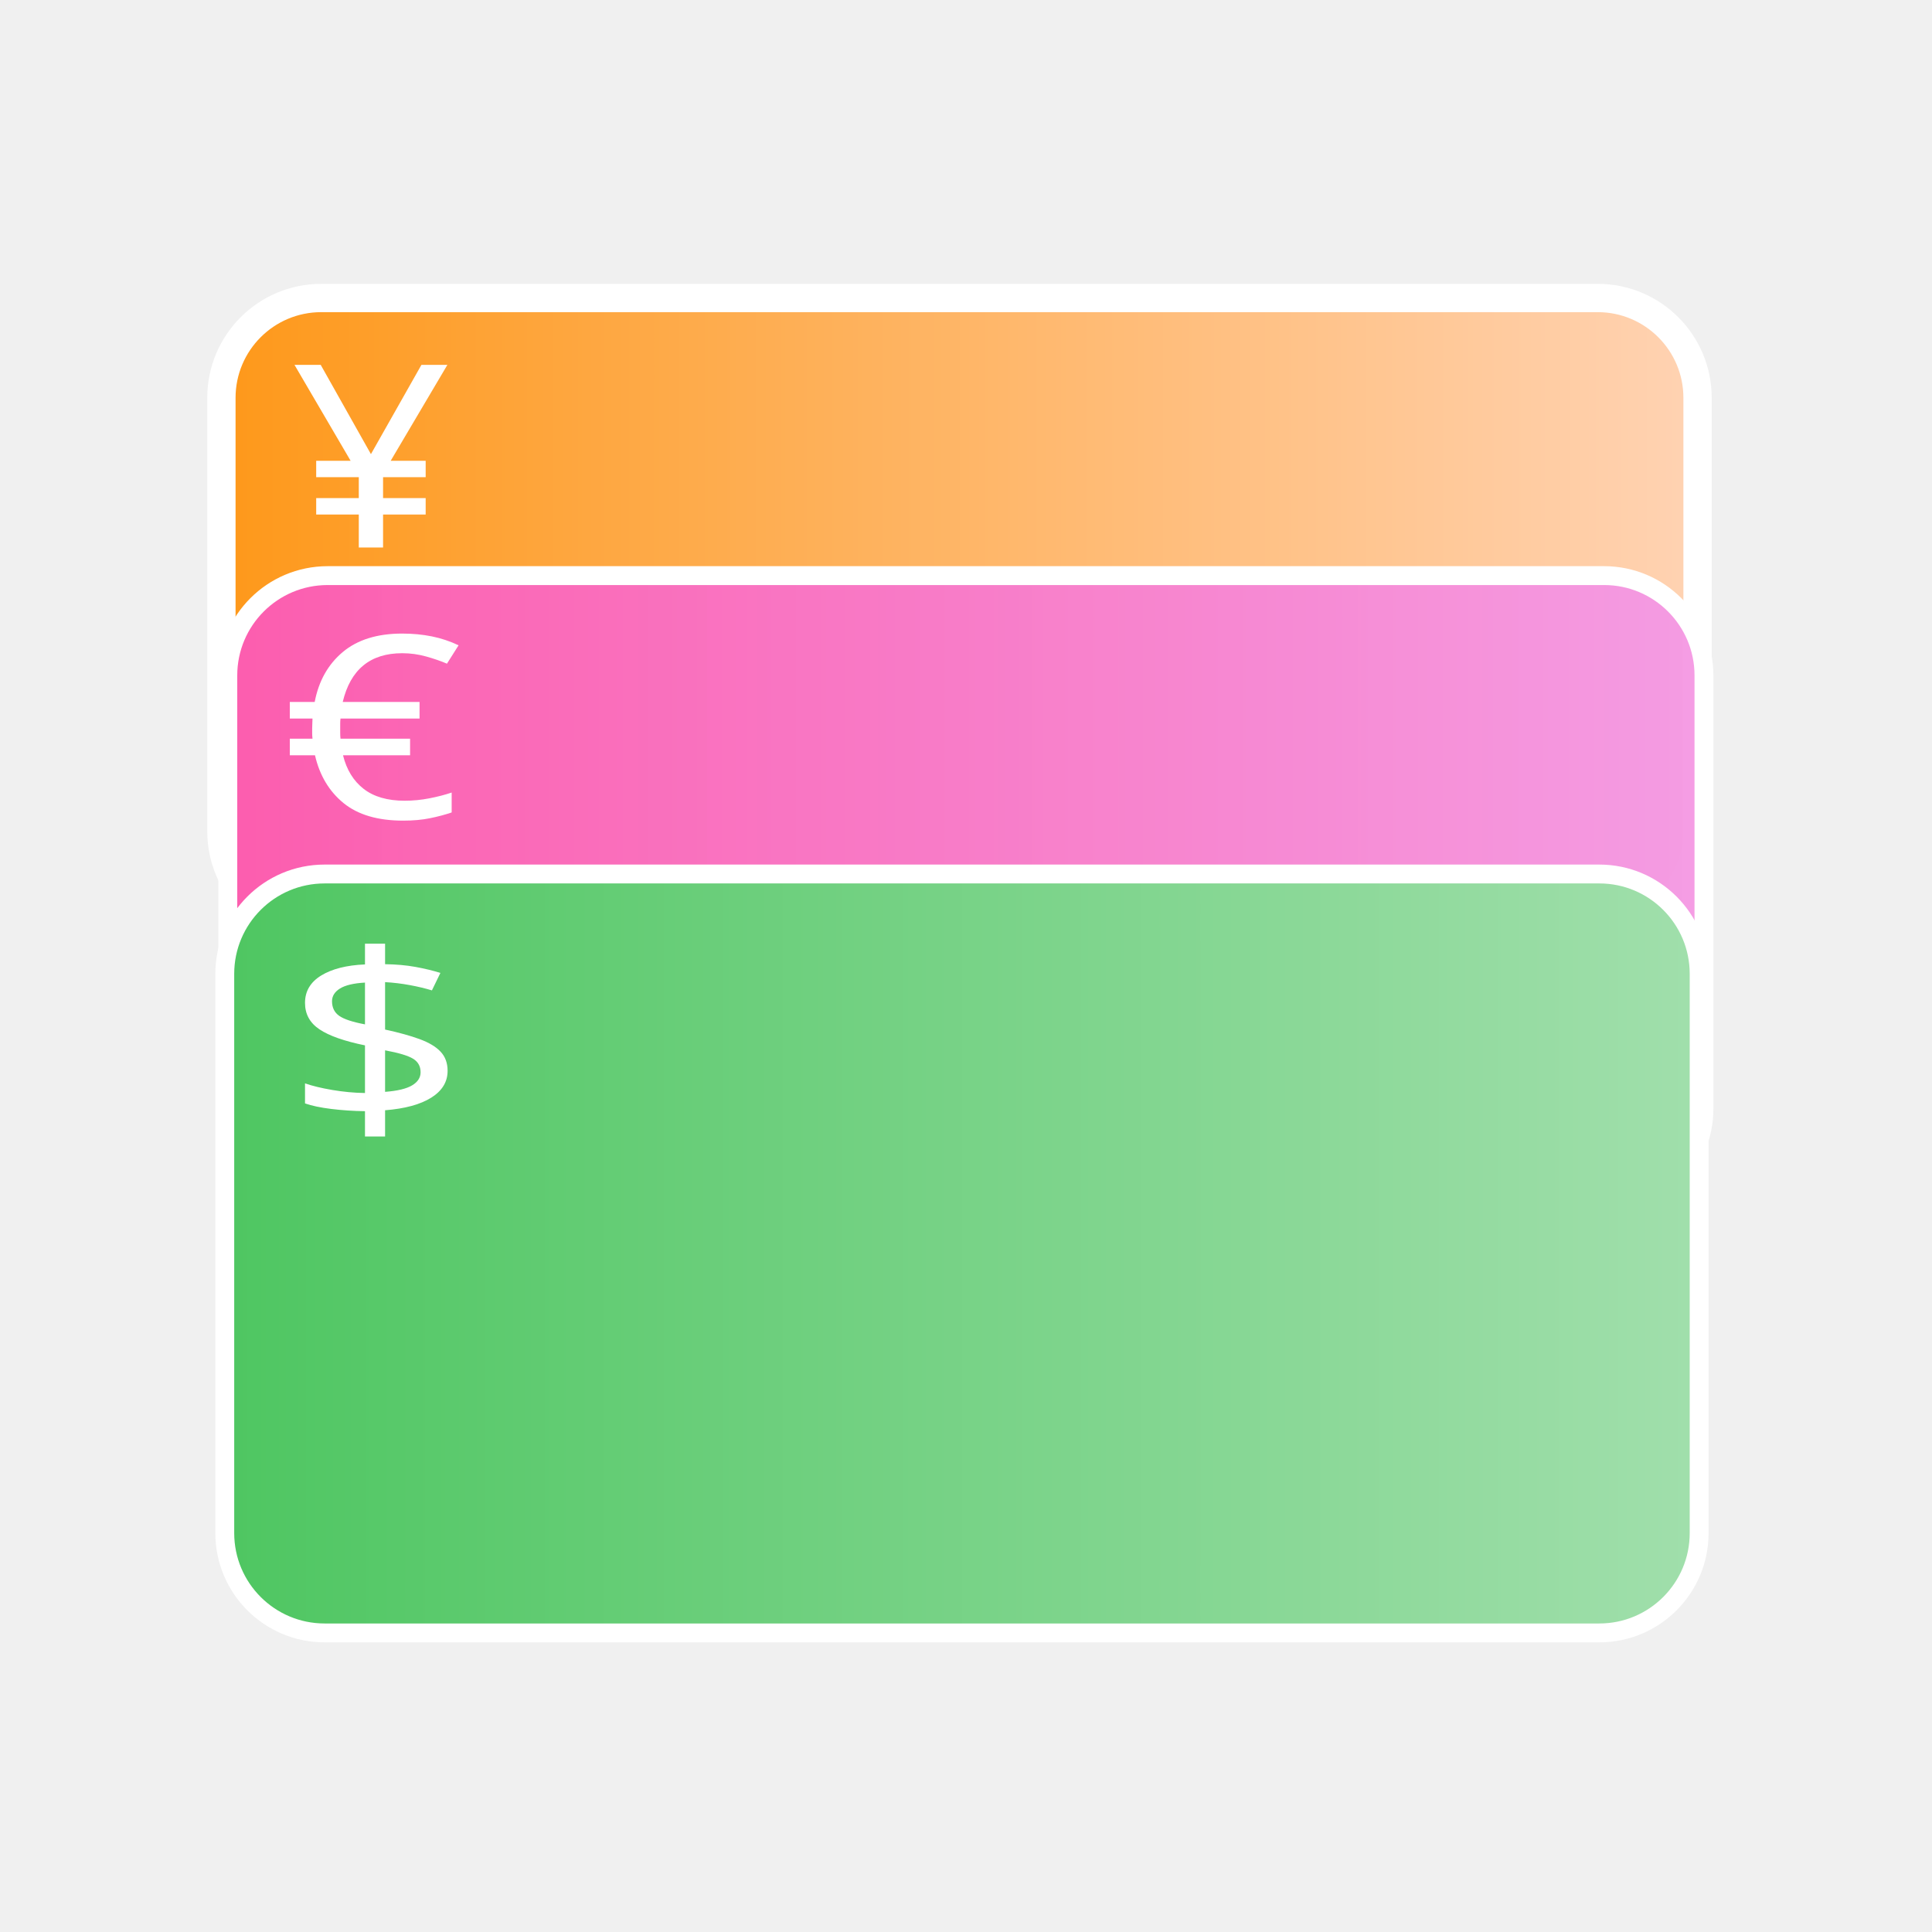
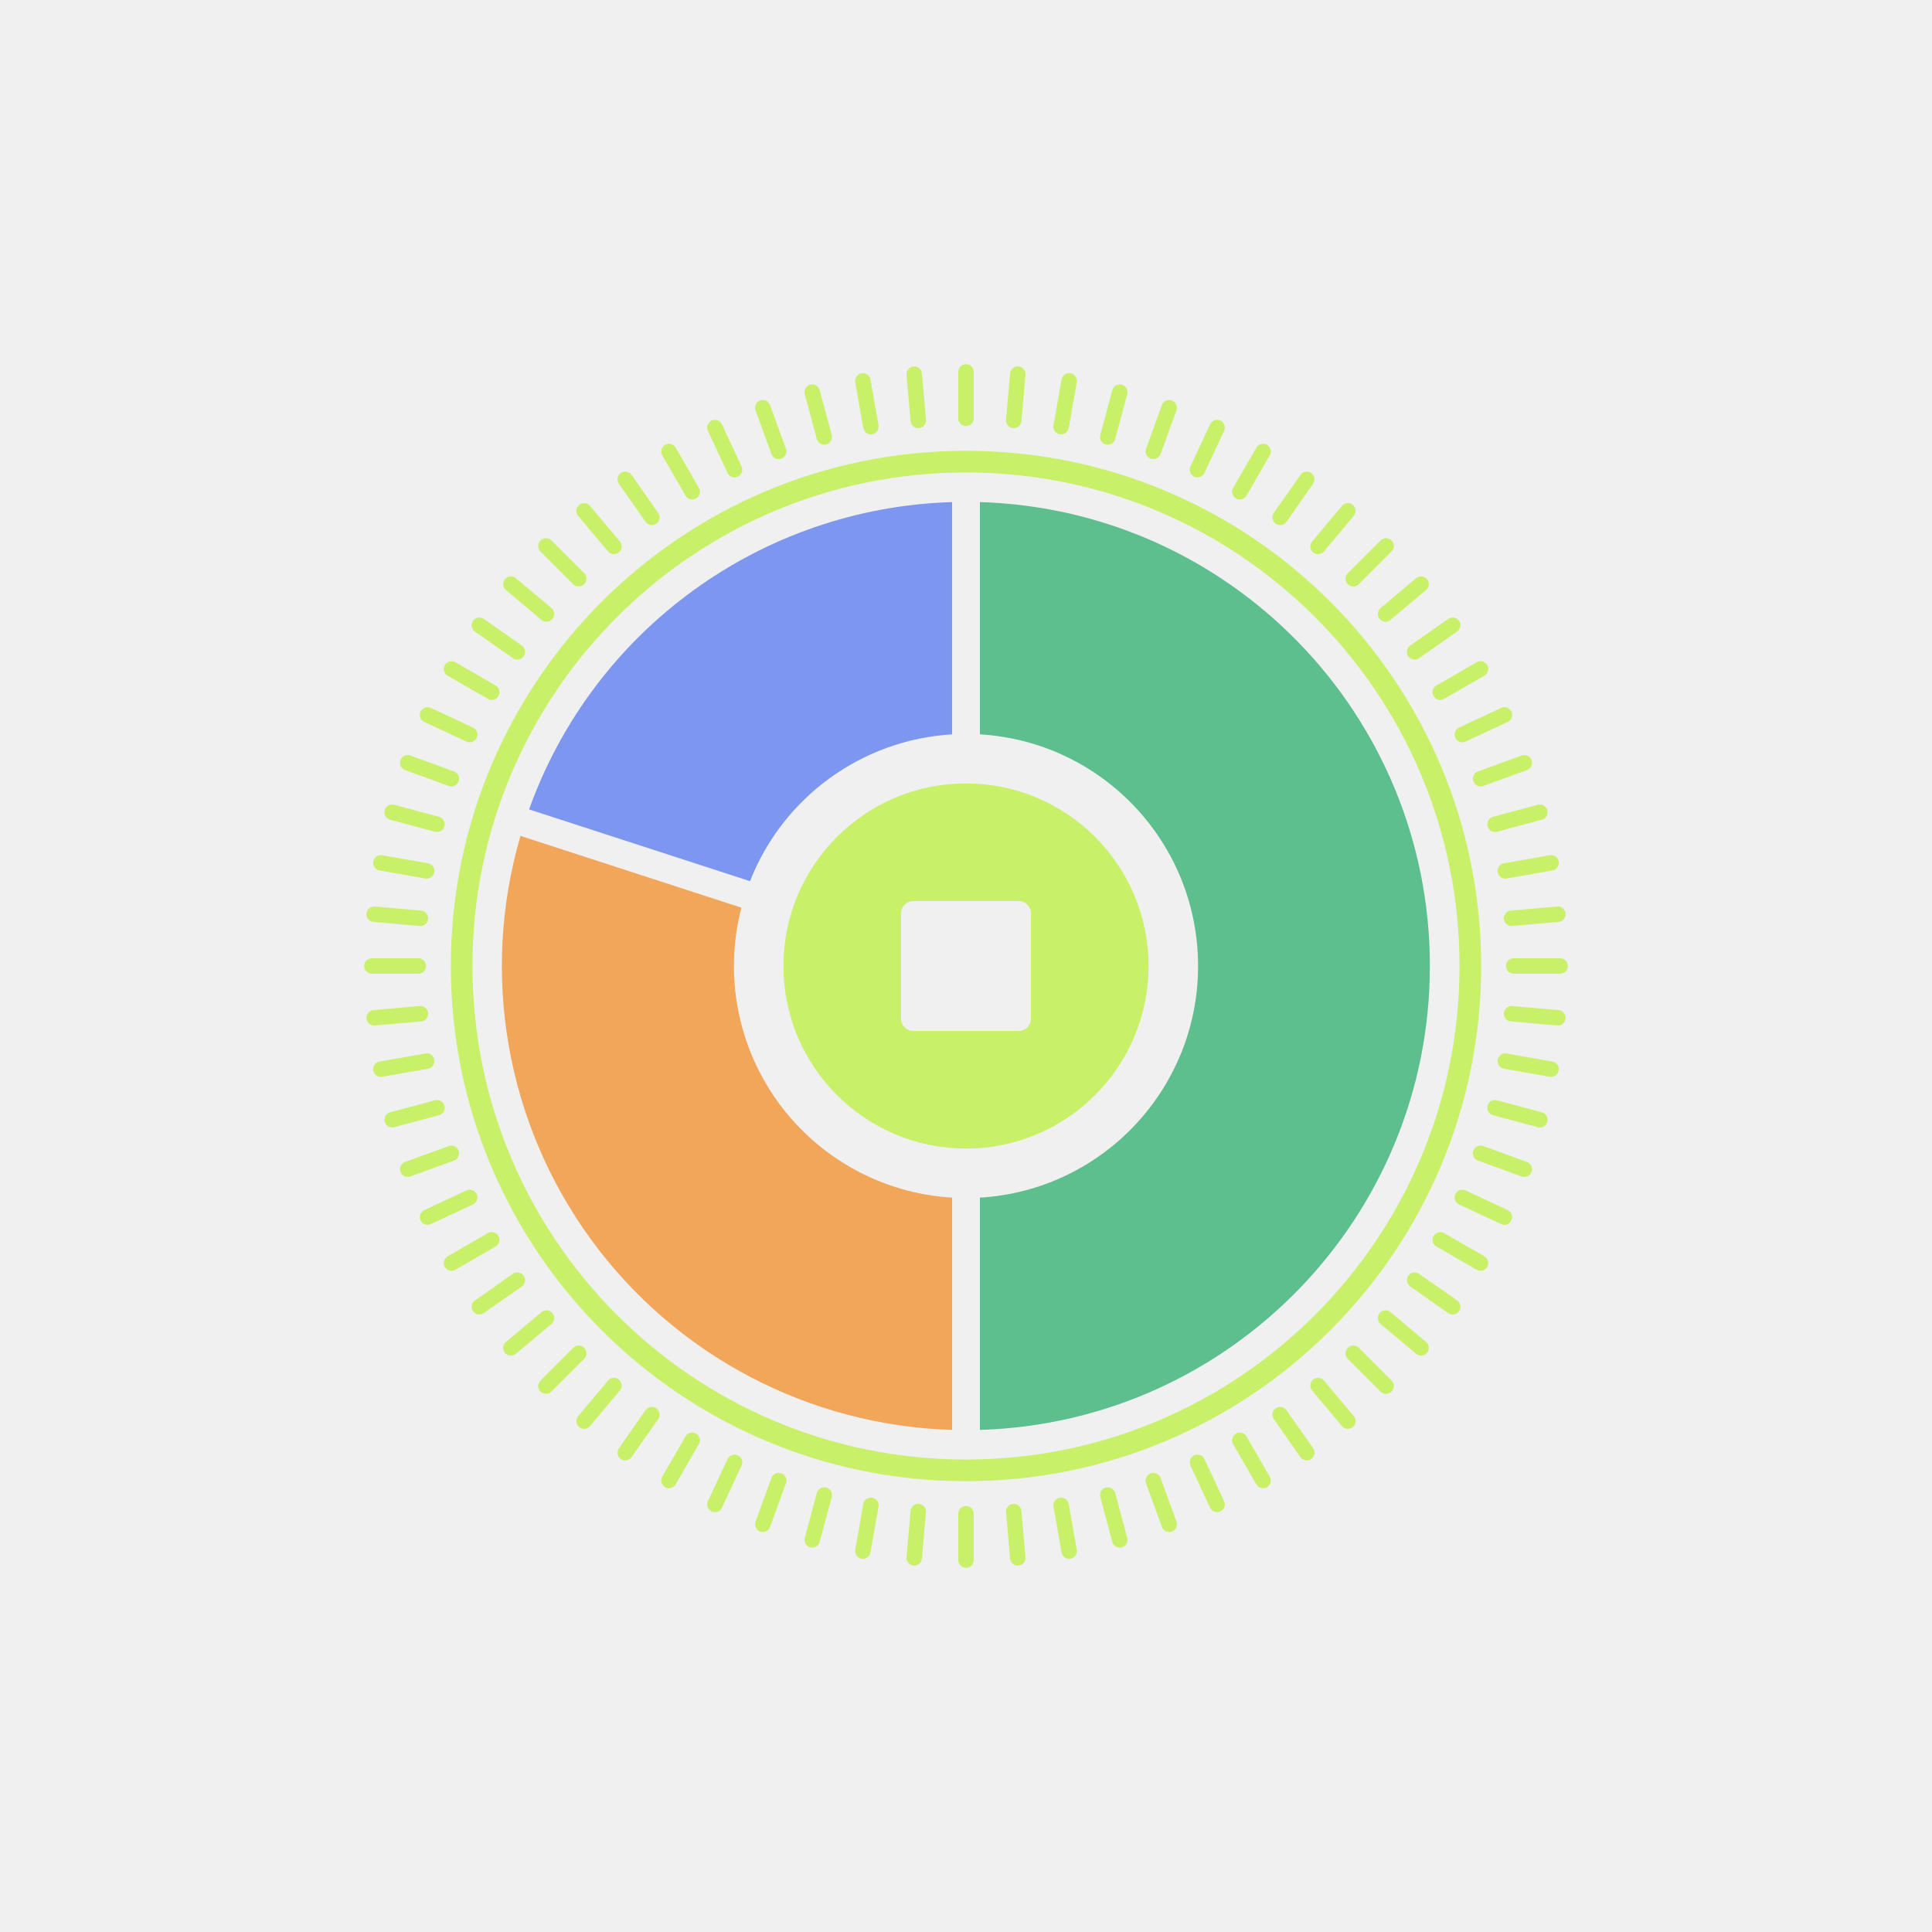
- <svg xmlns="http://www.w3.org/2000/svg" xmlns:xlink="http://www.w3.org/1999/xlink" width="1024mm" height="1024mm" viewBox="0 0 1024 1024" version="1.1" id="svg5">
-   <defs id="defs2">
-     <linearGradient id="linearGradient1067">
-       <stop style="stop-color:#fe9819;stop-opacity:1;" offset="0" id="stop1063" />
-       <stop style="stop-color:#ffd3b4;stop-opacity:1;" offset="1" id="stop1065" />
-     </linearGradient>
-     <linearGradient id="linearGradient1059">
-       <stop style="stop-color:#fc5dae;stop-opacity:1;" offset="0" id="stop1055" />
-       <stop style="stop-color:#f49ce4;stop-opacity:0.982;" offset="1" id="stop1057" />
-     </linearGradient>
-     <linearGradient id="linearGradient1051">
-       <stop style="stop-color:#4ec661;stop-opacity:1;" offset="0" id="stop1047" />
-       <stop style="stop-color:#a1dfac;stop-opacity:1;" offset="1" id="stop1049" />
-     </linearGradient>
-     <linearGradient id="linearGradient1043">
-       <stop style="stop-color:#8cd397;stop-opacity:1;" offset="0" id="stop1041" />
-     </linearGradient>
-     <rect x="253.326" y="916.445" width="1765.833" height="856.839" id="rect3323" />
-     <rect x="96.86" y="573.71" width="2361.895" height="2898.351" id="rect3317" />
-     <linearGradient xlink:href="#linearGradient1051" id="linearGradient1053" x1="73.276" y1="692.668" x2="967.194" y2="692.668" gradientUnits="userSpaceOnUse" gradientTransform="matrix(0.884066,0,0,0.9741192,50.35549,-9.127852)" />
-     <linearGradient xlink:href="#linearGradient1059" id="linearGradient1061" x1="75.626" y1="498.619" x2="969.544" y2="498.619" gradientUnits="userSpaceOnUse" gradientTransform="matrix(0.885132,0,0,0.8125994,49.80093,68.93303)" />
-     <linearGradient xlink:href="#linearGradient1067" id="linearGradient1069" x1="69.289" y1="317.55" x2="968.207" y2="317.55" gradientUnits="userSpaceOnUse" gradientTransform="matrix(0.885132,0,0,0.8125994,49.80093,68.93303)" />
-   </defs>
-   <g id="layer1" style="display:inline" transform="translate(-0.4186302,-1.255891)">
-     <path style="fill:#ffffff;fill-opacity:1;stroke-width:0;stroke-dasharray:none" id="rect866" width="1021.159" height="1023.131" x="3.689" y="-1023.382" transform="rotate(89.91808)" />
-     <path style="fill:url(#linearGradient1069);fill-opacity:1;stroke:#ffffff;stroke-width:15;stroke-linejoin:miter;stroke-dasharray:none" id="rect935" width="782.384" height="335.54" x="117.769" y="159.204" d="m 170.686,159.204 h 676.551 a 52.917,52.917 45 0 1 52.917,52.917 l 0,229.707 a 52.917,52.917 135 0 1 -52.917,52.917 H 170.686 A 52.917,52.917 45 0 1 117.769,441.827 V 212.12 a 52.917,52.917 135 0 1 52.917,-52.917 z" />
-     <text xml:space="preserve" style="font-style:normal;font-variant:normal;font-weight:normal;font-stretch:normal;font-size:142.372px;font-family:'Arial Rounded MT Bold';-inkscape-font-specification:'Arial Rounded MT Bold, Normal';font-variant-ligatures:normal;font-variant-caps:normal;font-variant-numeric:normal;font-variant-east-asian:normal;fill:#ffffff;fill-opacity:1;stroke:#ffffff;stroke-width:0;stroke-linejoin:miter;stroke-dasharray:none" x="147.015" y="306.081" id="text16433" transform="scale(1.050244,0.9521594)">
-       <tspan id="tspan16431" style="font-style:normal;font-variant:normal;font-weight:normal;font-stretch:normal;font-size:142.372px;font-family:'Arial Rounded MT Bold';-inkscape-font-specification:'Arial Rounded MT Bold, Normal';font-variant-ligatures:normal;font-variant-caps:normal;font-variant-numeric:normal;font-variant-east-asian:normal;fill:#ffffff;fill-opacity:1;stroke-width:0;stroke-dasharray:none" x="147.015" y="306.081">¥</tspan>
-     </text>
-     <path style="display:inline;fill:url(#linearGradient1061);fill-opacity:1;stroke:#ffffff;stroke-width:10;stroke-linejoin:miter;stroke-dasharray:none" id="rect935-6-7" width="782.384" height="335.54" x="121.166" y="306.341" d="m 174.082,306.341 h 676.551 a 52.917,52.917 45 0 1 52.917,52.917 v 229.707 a 52.917,52.917 135 0 1 -52.917,52.917 H 174.082 A 52.917,52.917 45 0 1 121.166,588.964 V 359.257 a 52.917,52.917 135 0 1 52.917,-52.917 z" />
-     <text xml:space="preserve" style="font-style:normal;font-variant:normal;font-weight:normal;font-stretch:normal;font-size:150.243px;font-family:'Arial Rounded MT Bold';-inkscape-font-specification:'Arial Rounded MT Bold, Normal';font-variant-ligatures:normal;font-variant-caps:normal;font-variant-numeric:normal;font-variant-east-asian:normal;fill:#ffffff;fill-opacity:1;stroke:#ffffff;stroke-width:0;stroke-linejoin:miter;stroke-dasharray:none" x="135.22" y="483.003" id="text17084" transform="scale(1.110713,0.9003223)">
-       <tspan id="tspan17082" style="stroke-width:0" x="135.22" y="483.003">€</tspan>
-     </text>
-     <path style="display:inline;fill:url(#linearGradient1053);fill-opacity:1;stroke:#ffffff;stroke-width:10;stroke-linejoin:miter;stroke-dasharray:none" id="rect935-6" width="781.442" height="402.235" x="119.557" y="464.495" d="m 172.473,464.495 h 675.608 a 52.917,52.917 45 0 1 52.917,52.917 v 296.402 a 52.917,52.917 135 0 1 -52.917,52.917 H 172.473 a 52.917,52.917 45 0 1 -52.917,-52.917 l 0,-296.402 a 52.917,52.917 135 0 1 52.917,-52.917 z" />
-     <text xml:space="preserve" style="font-style:normal;font-variant:normal;font-weight:normal;font-stretch:normal;font-size:144.292px;font-family:'Arial Rounded MT Bold';-inkscape-font-specification:'Arial Rounded MT Bold, Normal';font-variant-ligatures:normal;font-variant-caps:normal;font-variant-numeric:normal;font-variant-east-asian:normal;display:inline;fill:#ffffff;fill-opacity:1;stroke:#ffffff;stroke-width:0;stroke-linejoin:miter;stroke-dasharray:none" x="131.528" y="688.049" id="text16433-4" transform="scale(1.153778,0.8667178)">
-       <tspan id="tspan16431-8" style="font-style:normal;font-variant:normal;font-weight:normal;font-stretch:normal;font-size:144.292px;font-family:'Arial Rounded MT Bold';-inkscape-font-specification:'Arial Rounded MT Bold, Normal';font-variant-ligatures:normal;font-variant-caps:normal;font-variant-numeric:normal;font-variant-east-asian:normal;fill:#ffffff;fill-opacity:1;stroke-width:0;stroke-dasharray:none" x="131.528" y="688.049">$</tspan>
-     </text>
+ <svg xmlns="http://www.w3.org/2000/svg" width="1024" height="1024" viewBox="0 0 1024 1024" role="img" aria-labelledby="t">
+   <g>
+     <g transform="translate(512 512) scale(0.82) translate(-512 -512)">
+       <path d="M512.00 158.00L512.00 128.00M542.85 159.35L545.47 129.46M573.47 163.38L578.68 133.83M603.62 170.06L611.39 141.08M633.08 179.35L643.34 151.16M661.61 191.17L674.29 163.98M689.00 205.43L704.00 179.45M715.05 222.02L732.25 197.45M739.55 240.82L758.83 217.84M762.32 261.68L783.53 240.47M783.18 284.45L806.16 265.17M801.98 308.95L826.55 291.75M818.57 335.00L844.55 320.00M832.83 362.39L860.02 349.71M844.65 390.92L872.84 380.66M853.94 420.38L882.92 412.61M860.62 450.53L890.17 445.32M864.65 481.15L894.54 478.53M866.00 512.00L896.00 512.00M864.65 542.85L894.54 545.47M860.62 573.47L890.17 578.68M853.94 603.62L882.92 611.39M844.65 633.08L872.84 643.34M832.83 661.61L860.02 674.29M818.57 689.00L844.55 704.00M801.98 715.05L826.55 732.25M783.18 739.55L806.16 758.83M762.32 762.32L783.53 783.53M739.55 783.18L758.83 806.16M715.05 801.98L732.25 826.55M689.00 818.57L704.00 844.55M661.61 832.83L674.29 860.02M633.08 844.65L643.34 872.84M603.62 853.94L611.39 882.92M573.47 860.62L578.68 890.17M542.85 864.65L545.47 894.54M512.00 866.00L512.00 896.00M481.15 864.65L478.53 894.54M450.53 860.62L445.32 890.17M420.38 853.94L412.61 882.92M390.92 844.65L380.66 872.84M362.39 832.83L349.71 860.02M335.00 818.57L320.00 844.55M308.95 801.98L291.75 826.55M284.45 783.18L265.17 806.16M261.68 762.32L240.47 783.53M240.82 739.55L217.84 758.83M222.02 715.05L197.45 732.25M205.43 689.00L179.45 704.00M191.17 661.61L163.98 674.29M179.35 633.08L151.16 643.34M170.06 603.62L141.08 611.39M163.38 573.47L133.83 578.68M159.35 542.85L129.46 545.47M158.00 512.00L128.00 512.00M159.35 481.15L129.46 478.53M163.38 450.53L133.83 445.32M170.06 420.38L141.08 412.61M179.35 390.92L151.16 380.66M191.17 362.39L163.98 349.71M205.43 335.00L179.45 320.00M222.02 308.95L197.45 291.75M240.82 284.45L217.84 265.17M261.68 261.68L240.47 240.47M284.45 240.82L265.17 217.84M308.95 222.02L291.75 197.45M335.00 205.43L320.00 179.45M362.39 191.17L349.71 163.98M390.92 179.35L380.66 151.16M420.38 170.06L412.61 141.08M450.53 163.38L445.32 133.83M481.15 159.35L478.53 129.46" fill="none" stroke="#C8F169" stroke-width="10" stroke-linecap="round" />
+       <circle cx="512" cy="512" r="326" fill="none" stroke="#C8F169" stroke-width="14" />
+       <path d="M521.00 212.14A300 300 0 0 1 521.00 811.86L521.00 661.73A150 150 0 0 0 521.00 362.27Z" fill="#5DBE8E" />
+       <path d="M503.00 811.86A300 300 0 0 1 224.03 427.90L366.82 474.29A150 150 0 0 0 503.00 661.73Z" fill="#F2A65A" />
+       <path d="M229.59 410.78A300 300 0 0 1 503.00 212.14L503.00 362.27A150 150 0 0 0 372.38 457.17Z" fill="#7D96F0" />
+       <path d="M512 394a118 118 0 1 0 0.01 0ZM478 470h68a8 8 0 0 1 8 8v68a8 8 0 0 1-8 8h-68a8 8 0 0 1-8-8v-68a8 8 0 0 1 8-8Z" fill="#C8F169" fill-rule="evenodd" />
+     </g>
  </g>
</svg>
